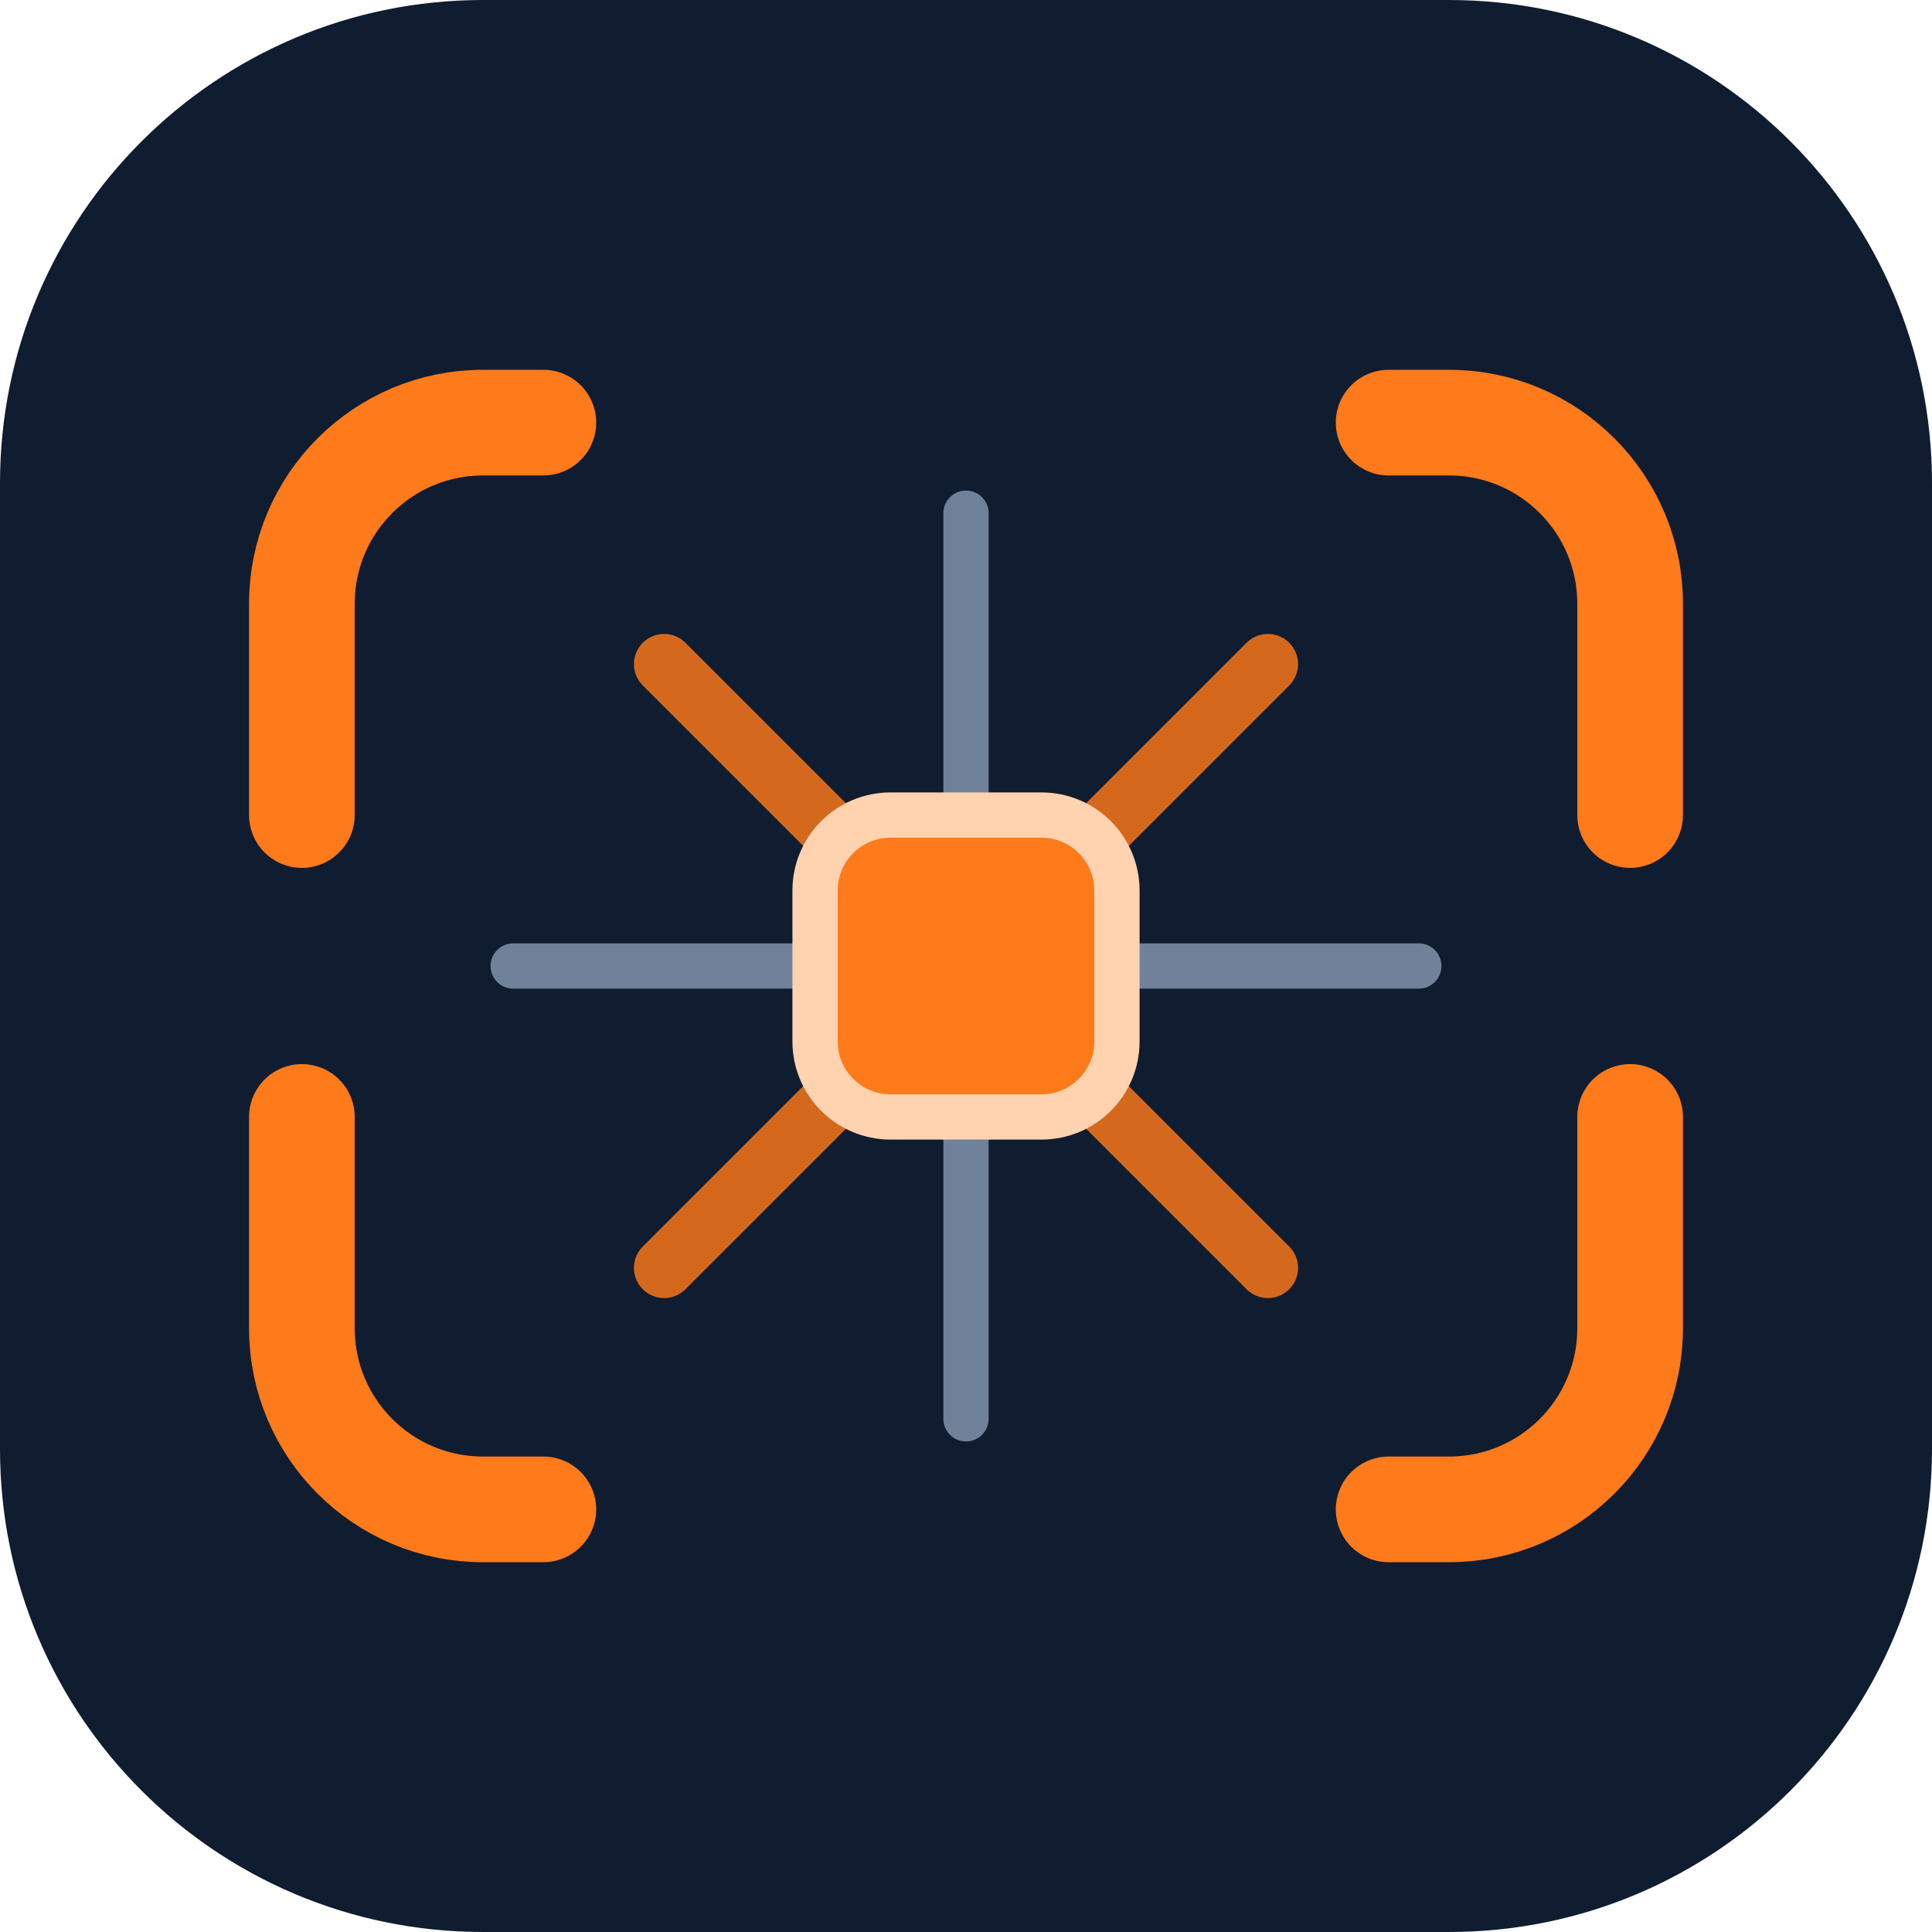
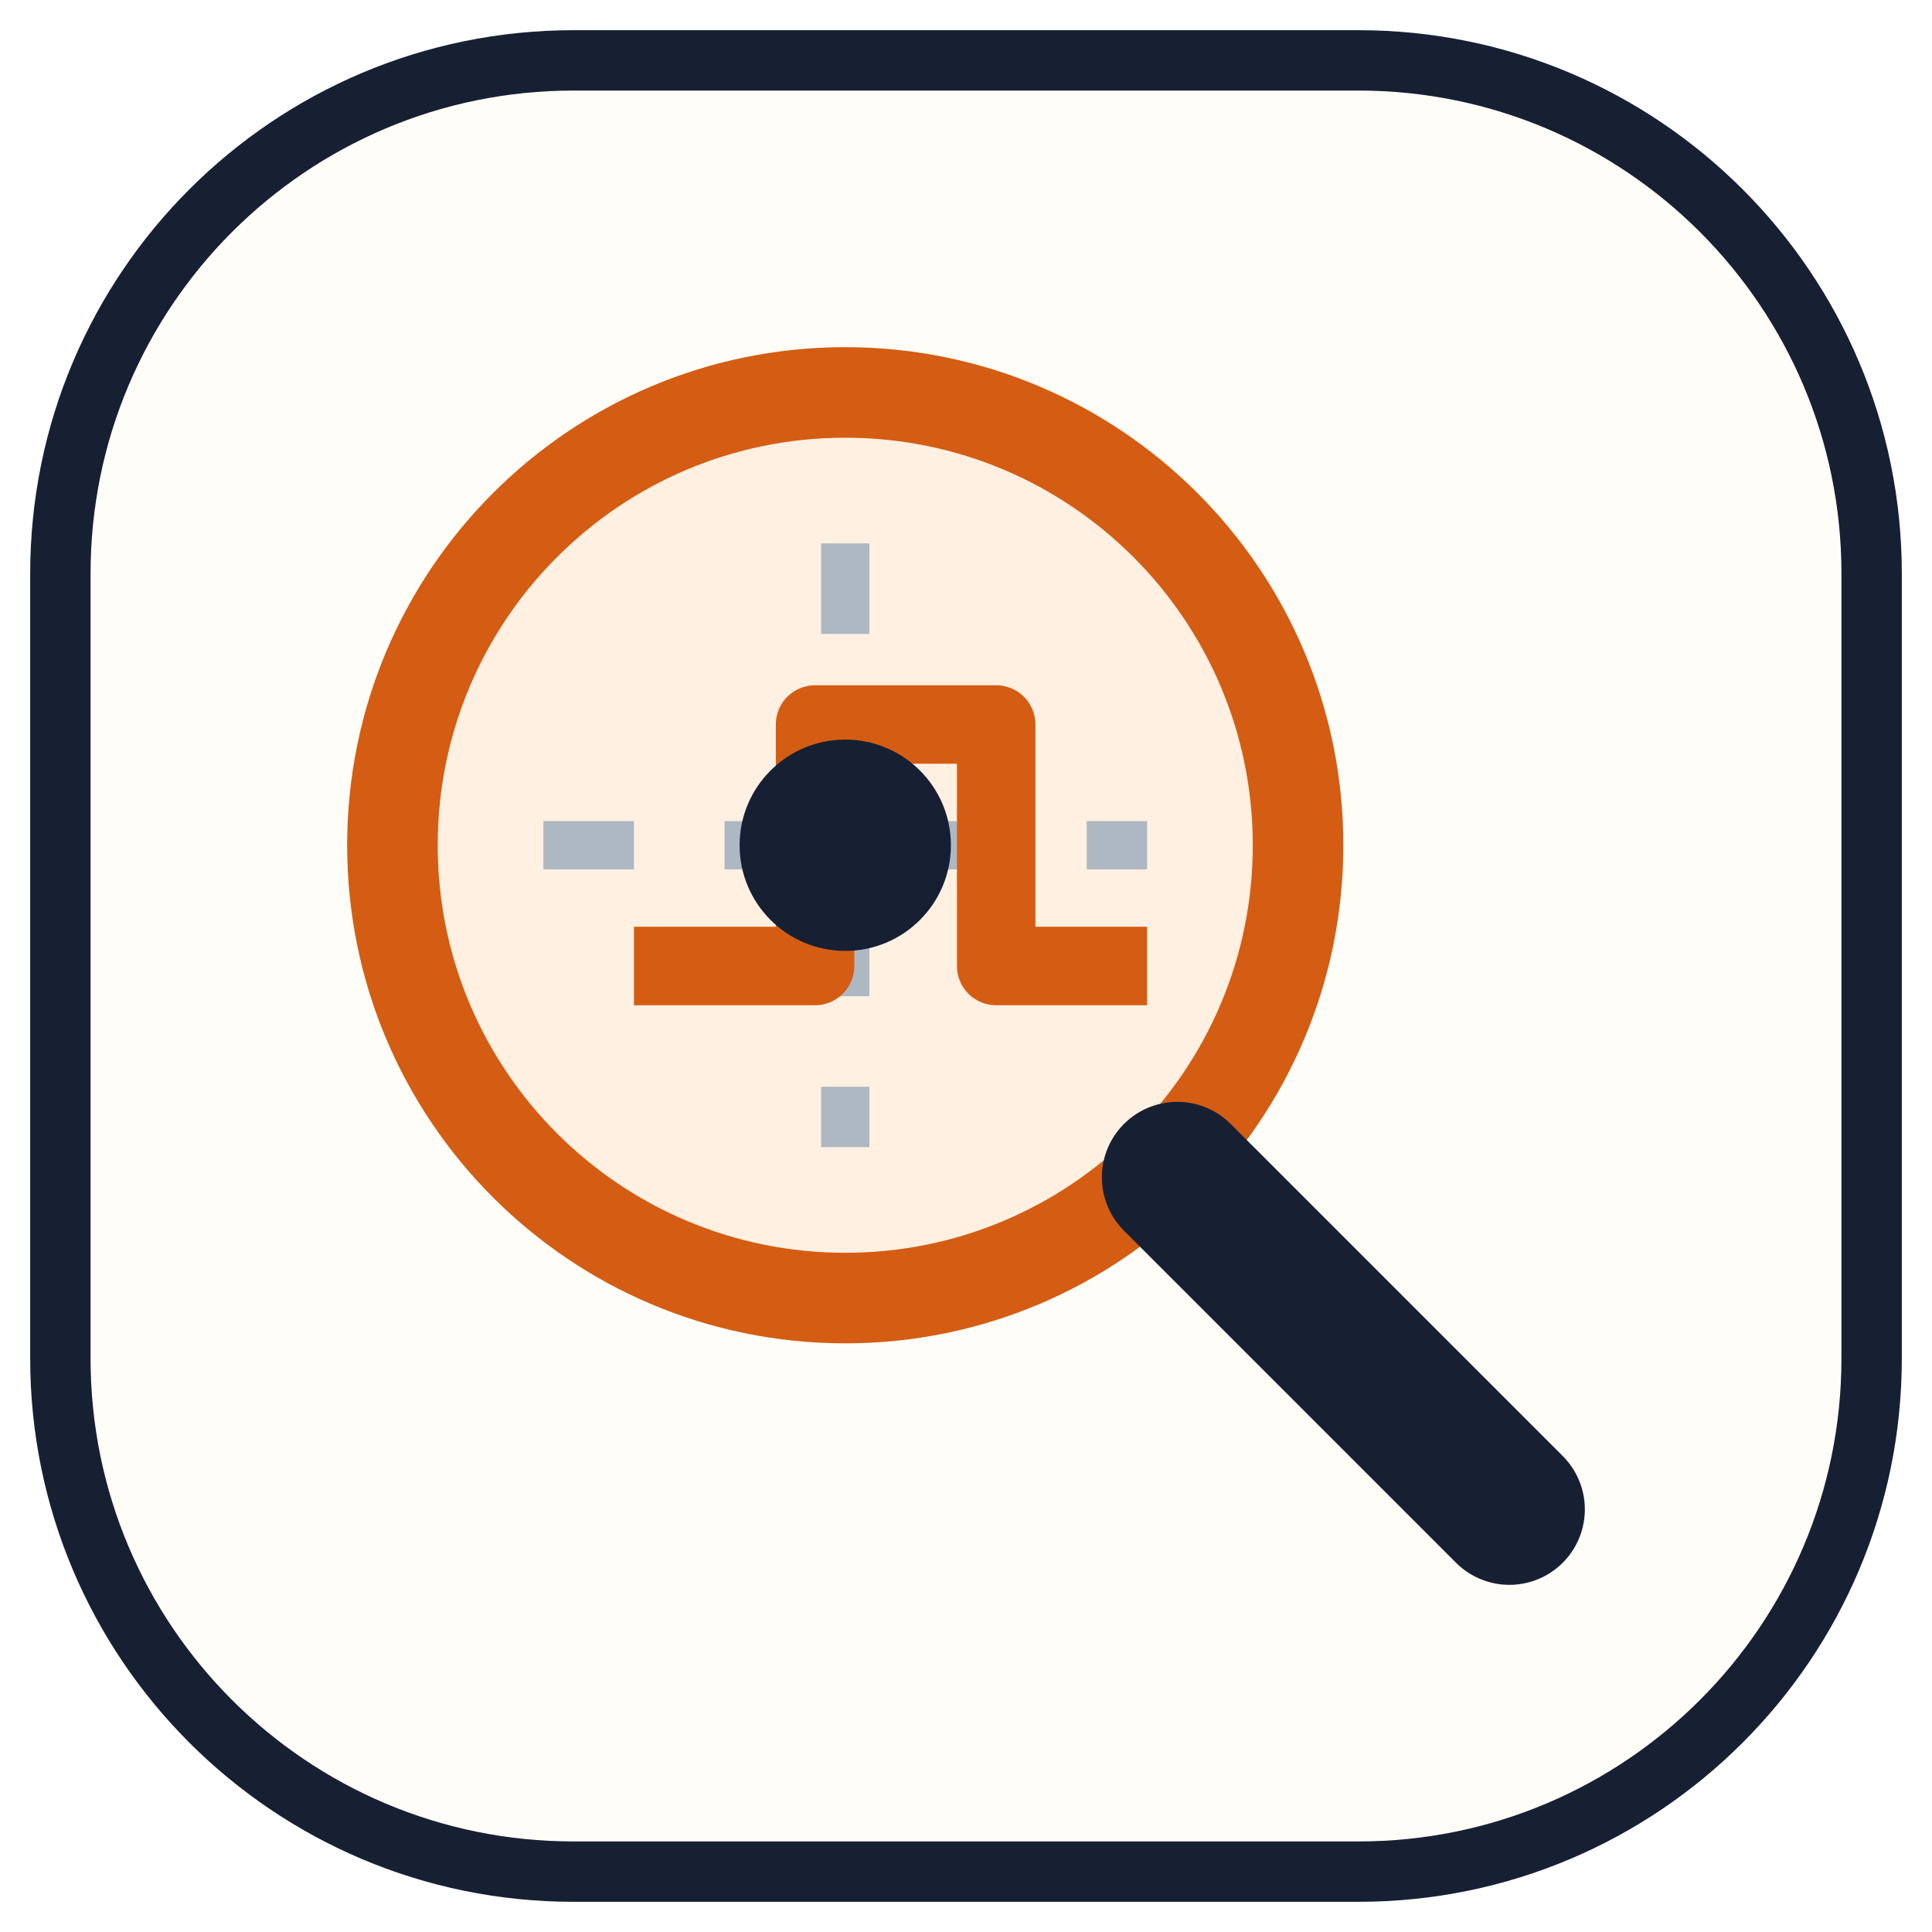
<svg xmlns="http://www.w3.org/2000/svg" viewBox="0 0 64 64">
-   <rect width="64" height="64" rx="16" fill="#101d30" />
-   <path d="M18 14h-2a6 6 0 0 0-6 6v7M46 14h2a6 6 0 0 1 6 6v7M18 50h-2a6 6 0 0 1-6-6v-7M46 50h2a6 6 0 0 0 6-6v-7" fill="none" stroke="#ff7a1a" stroke-width="3.5" stroke-linecap="round" />
-   <path d="M17 32h30M32 17v30" fill="none" stroke="#6f829a" stroke-width="1.5" stroke-linecap="round" />
-   <path d="m22 22 20 20m0-20L22 42" fill="none" stroke="#ff7a1a" stroke-width="2" stroke-linecap="round" opacity=".82" />
-   <rect x="27" y="27" width="10" height="10" rx="2.5" fill="#ff7a1a" stroke="#ffd2b0" stroke-width="1.5" />
+   <rect x="2" y="2" width="60" height="60" rx="17" fill="#fffdf8" stroke="#172033" stroke-width="2" />
+   <circle cx="28" cy="28" r="15" fill="#fff0e2" stroke="#d45d13" stroke-width="3" />
+   <path d="m39 39 11 11" fill="none" stroke="#172033" stroke-width="5" stroke-linecap="round" />
+   <path d="M18 28h20M28 18v20" fill="none" stroke="#aeb8c3" stroke-width="1.6" stroke-dasharray="3 3" />
+   <path d="M21 32h6v-8h6v8h5" fill="none" stroke="#d45d13" stroke-width="2.6" stroke-linejoin="round" />
+   <circle cx="28" cy="28" r="3.5" fill="#172033" />
</svg>
